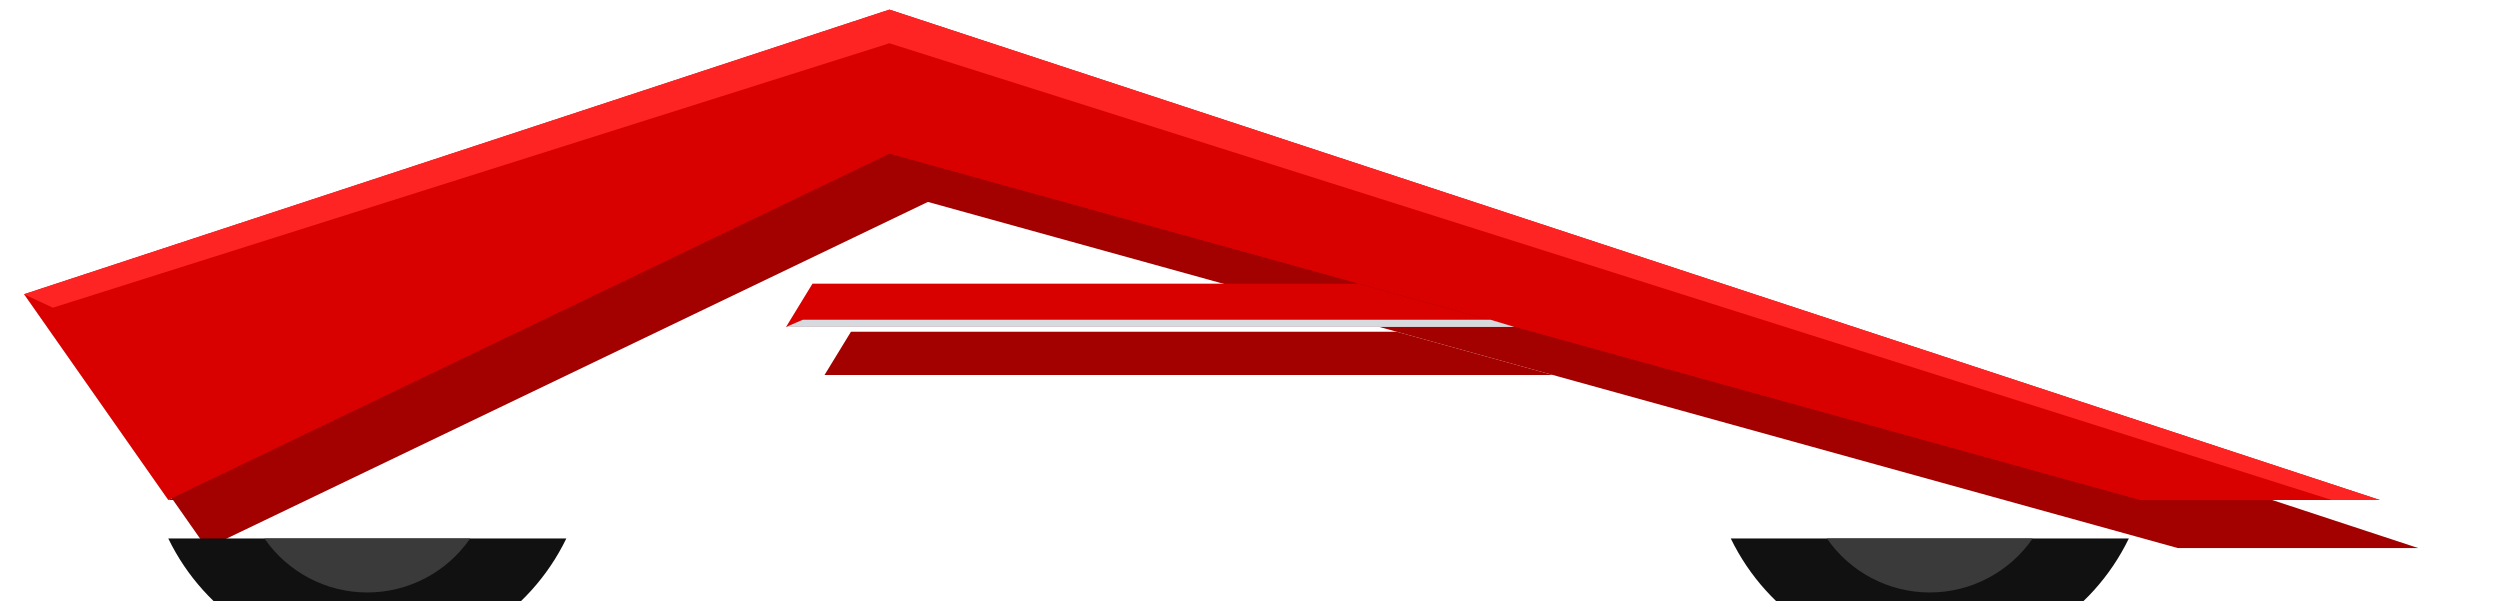
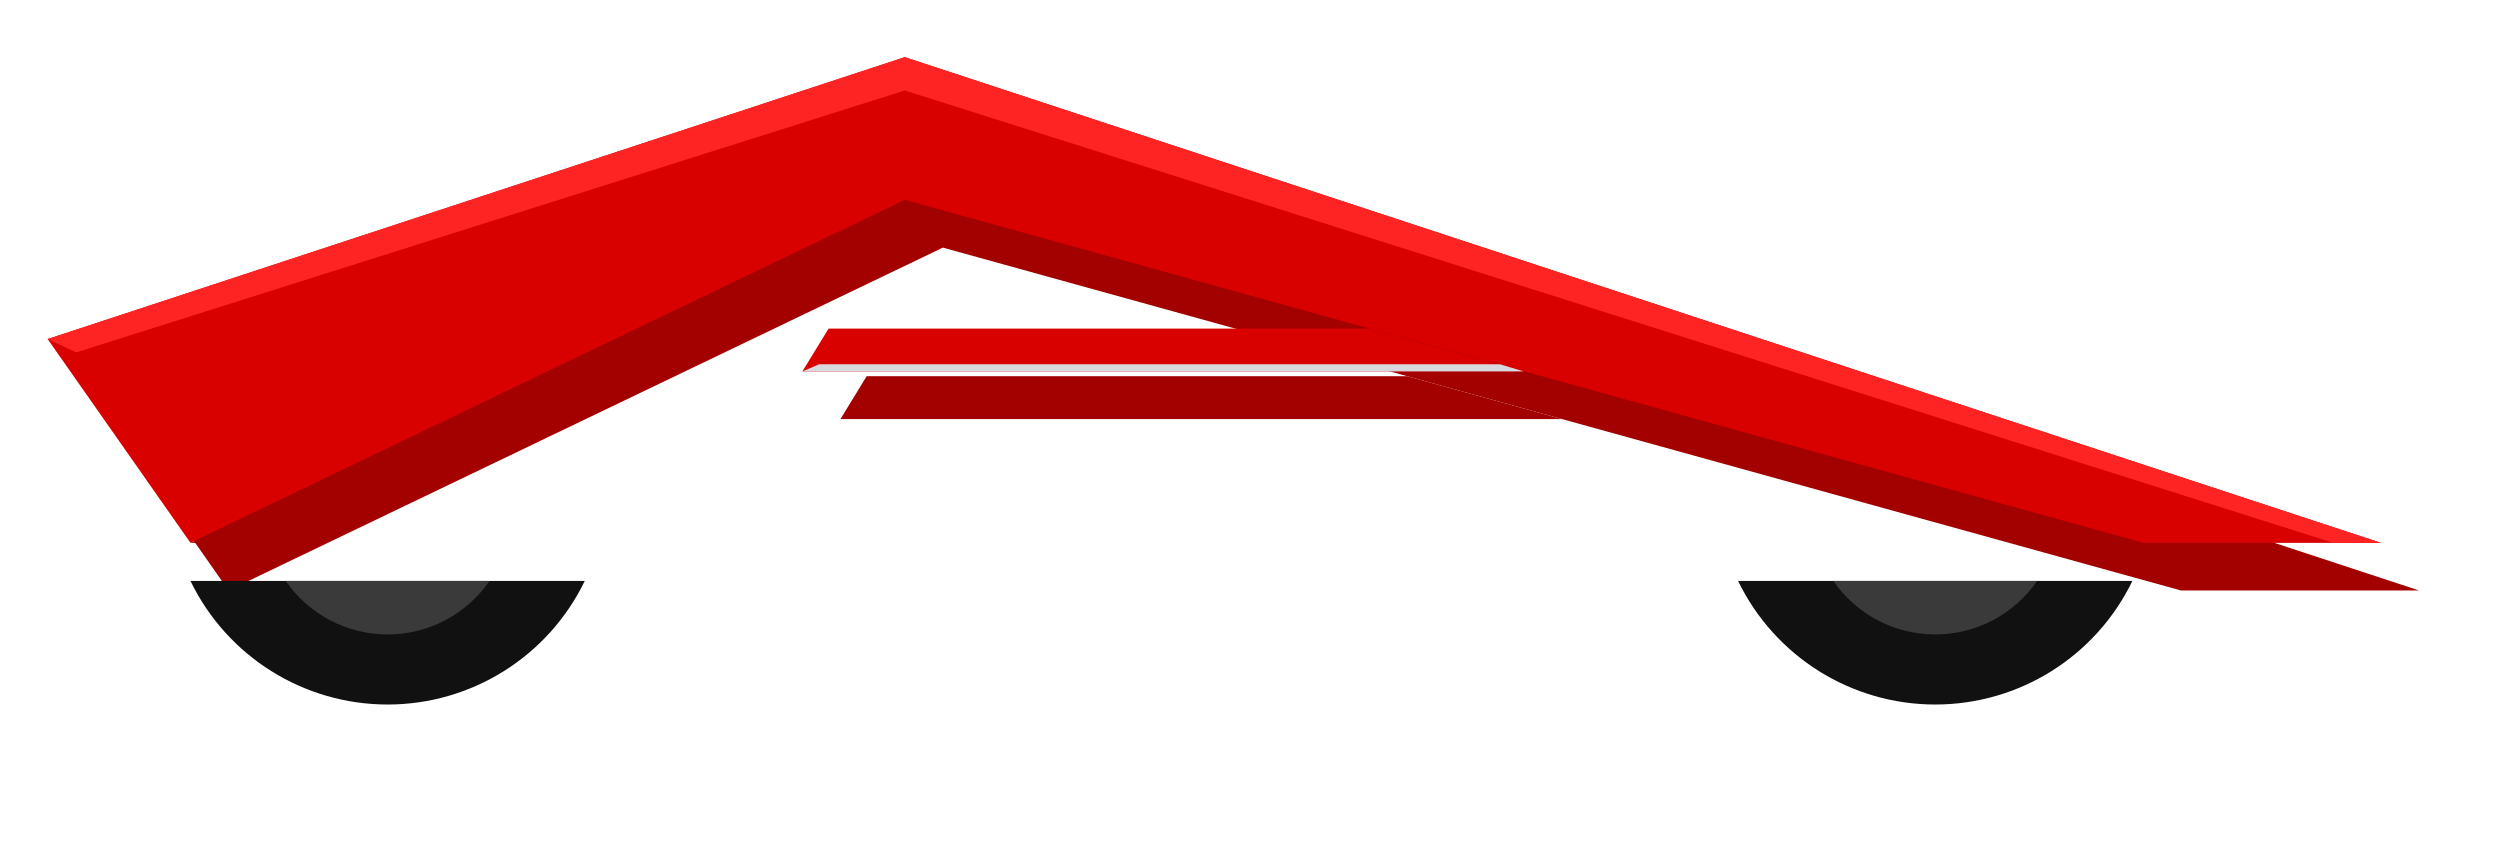
- <svg xmlns="http://www.w3.org/2000/svg" viewBox="110 188 520 125" role="img" aria-label="autopart.guru">
+ <svg xmlns="http://www.w3.org/2000/svg" viewBox="105 178 525 178" role="img" aria-label="autopart.guru">
  <g transform="translate(-45 0)">
    <g>
      <g transform="translate(8 10)" fill="#A30000">
        <path d="M160 249.2 L340 190 L650 292 L600 292 L340 220 L190 292 Z" />
        <path d="M470 256 L437.5 247 L324 247 L318.5 256 Z" />
      </g>
      <path d="M160 249.2 L340 190 L650 292 L600 292 L340 220 L190 292 Z" fill="#D90000" />
      <path d="M190 292 L340 220 L600 292 L588 292 L340 227 L200 292 Z" fill="#A30000" />
      <path d="M160 249.2 L340 190 L650 292 L640 292 L340 197 L166 252 Z" fill="#FF2424" />
      <path d="M470 256 L437.5 247 L324 247 L318.5 256 Z" fill="#D90000" />
      <path d="M470 256 L465 254.5 L322 254.5 L318.5 256 Z" fill="#D6D9DD" />
      <path d="M190 300 A46 46 0 0 0 272.8 300 Z" fill="#111111" />
      <path d="M515 300 A46 46 0 0 0 597.8 300 Z" fill="#111111" />
      <path d="M210 300 A26 26 0 0 0 252.8 300 Z" fill="#3A3A3A" />
      <path d="M535 300 A26 26 0 0 0 577.8 300 Z" fill="#3A3A3A" />
    </g>
  </g>
</svg>
